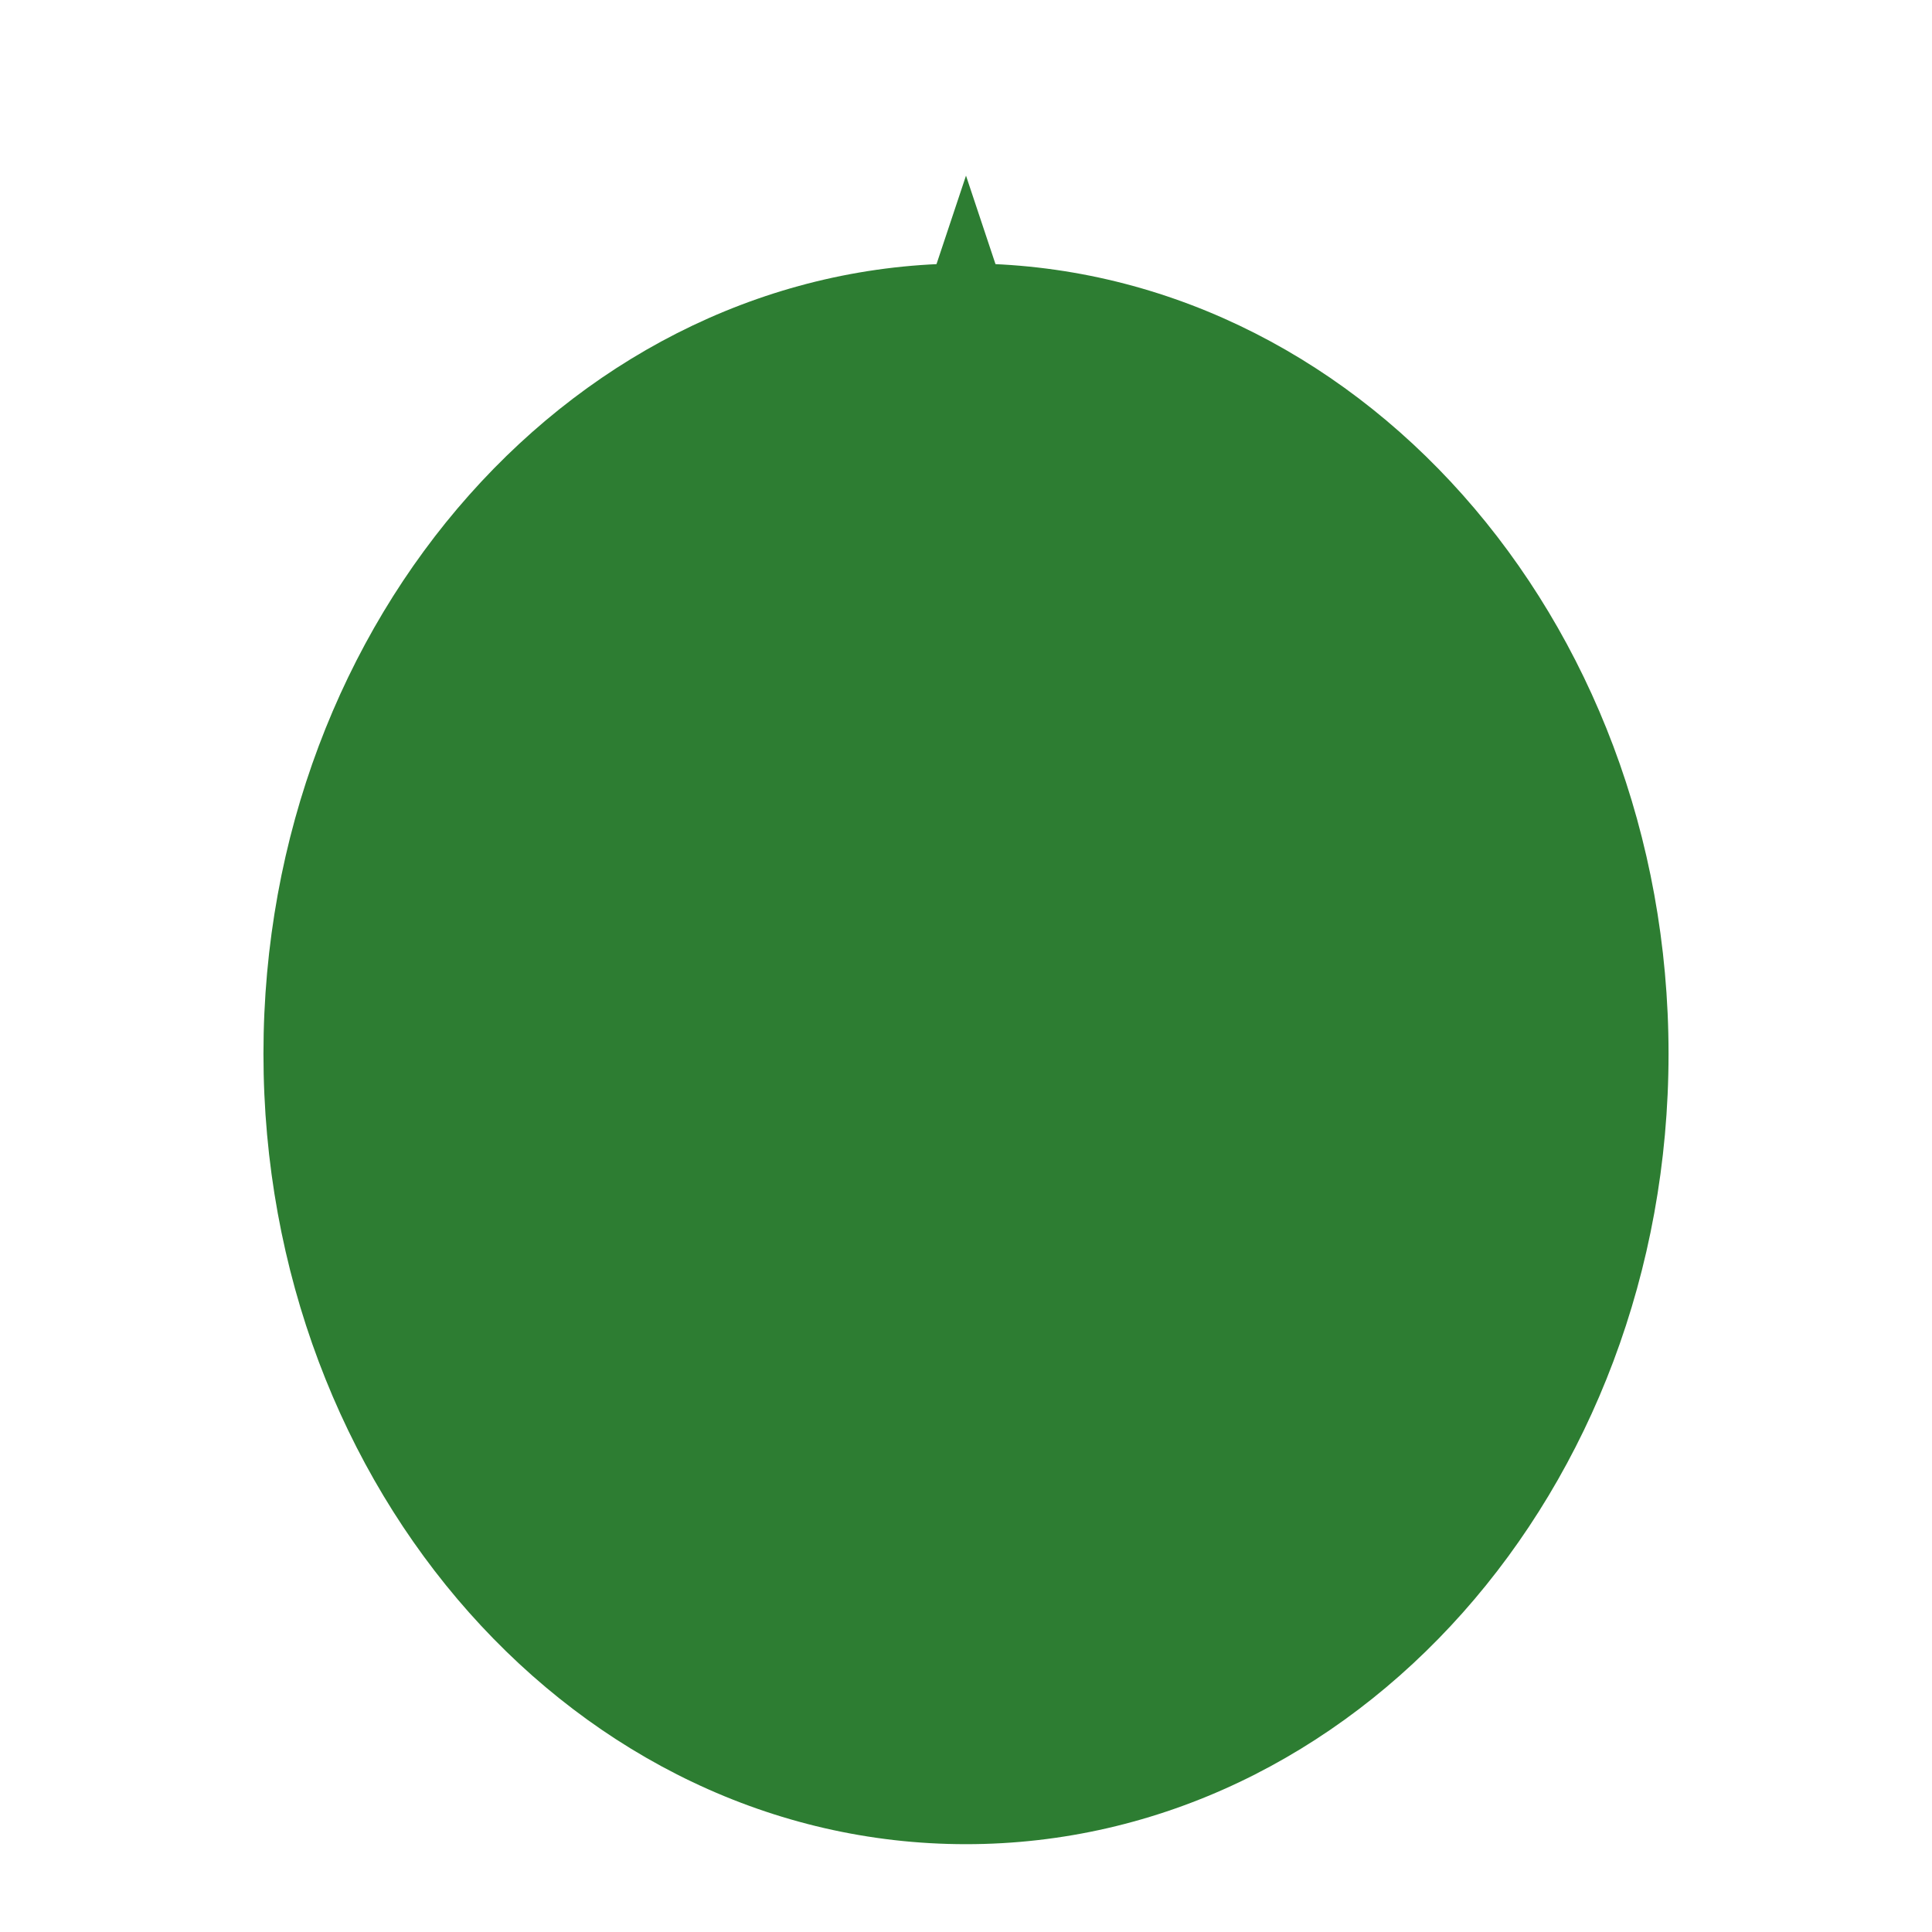
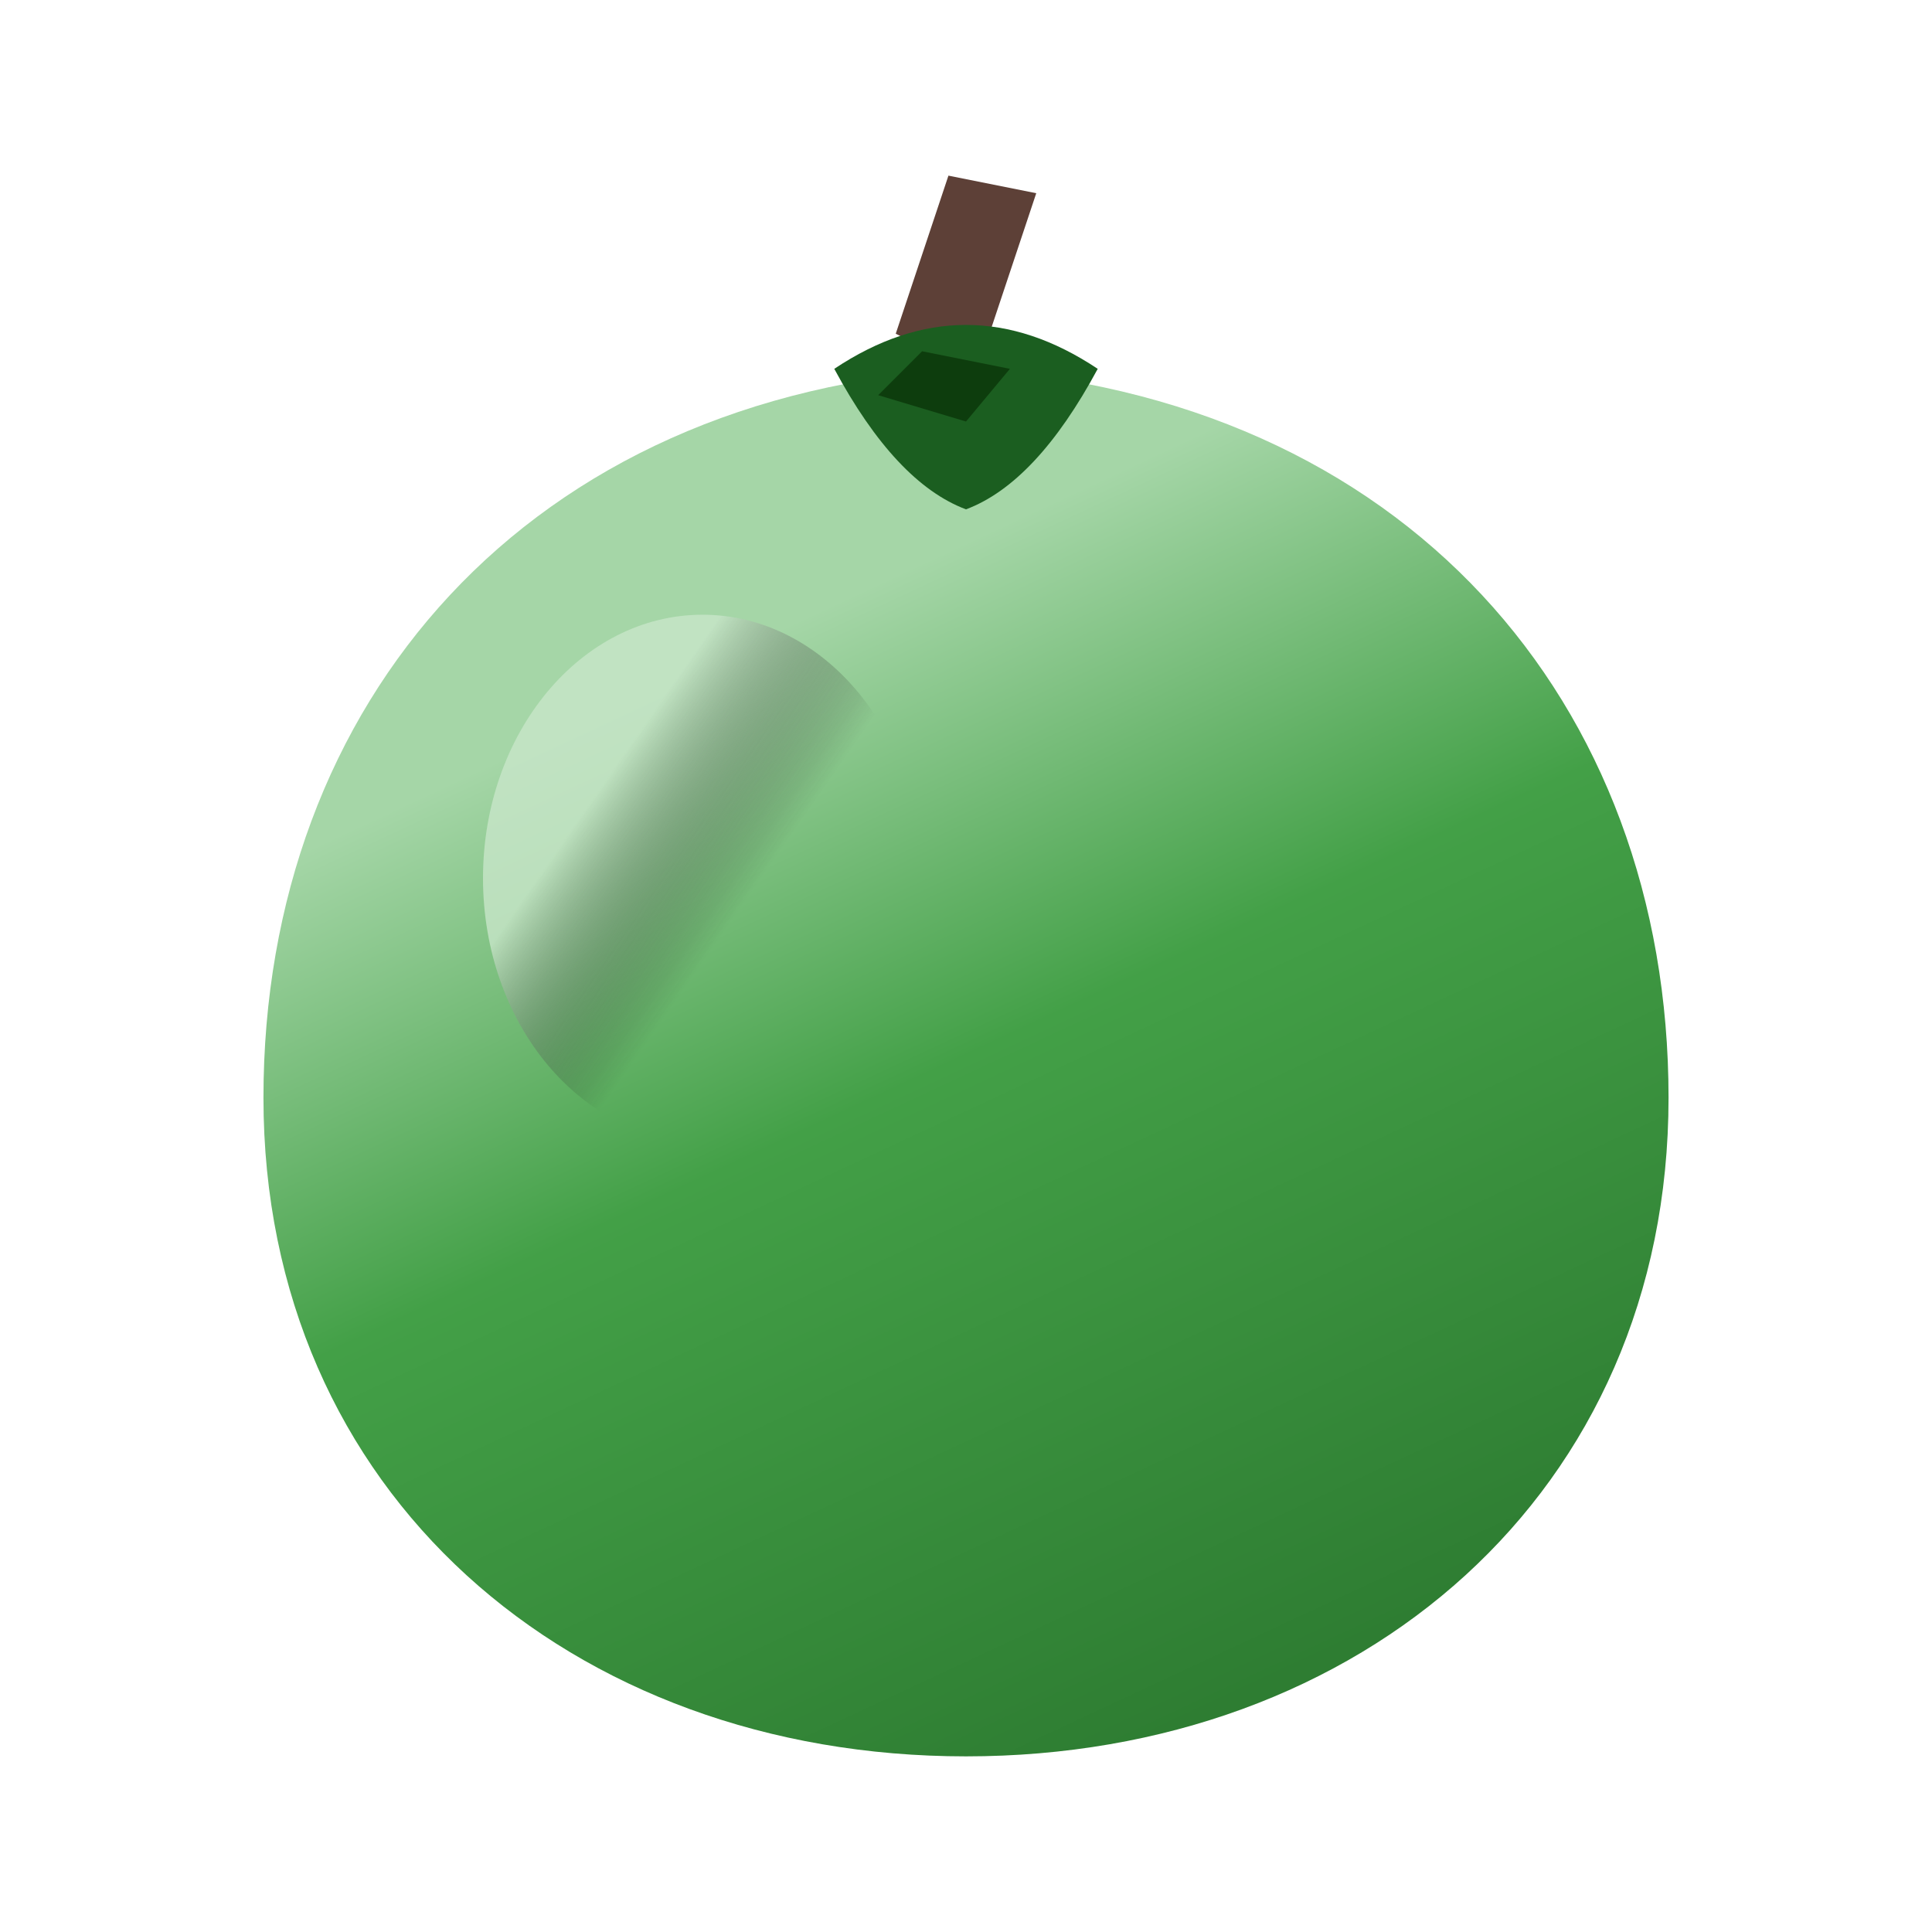
<svg xmlns="http://www.w3.org/2000/svg" width="22" height="22" viewBox="0 0 22 22">
-   <ellipse cx="11" cy="12" rx="8" ry="9" fill="#2d7d32" />
-   <path d="M11 2 L12 5 L11 6 L10 5 Z" fill="#2d7d32" />
+   <defs>
+     <linearGradient id="green-body" x1="0.35" y1="0.2" x2="0.7" y2="0.95">
+       <stop offset="0%" stop-color="#a5d6a7" />
+       <stop offset="40%" stop-color="#43a047" />
+       <stop offset="100%" stop-color="#2e7d32" />
+     </linearGradient>
+     <linearGradient id="green-shine" x1="0.25" y1="0.35" x2="0.55" y2="0.6">
+       <stop offset="0%" stop-color="#c8e6c9" />
+       <stop offset="100%" stop-color="transparent" />
+     </linearGradient>
+   </defs>
+   <path d="M11 4.2 C6 4.5 3 8 3 12.5 C3 17 6.5 20 11 20 C15.5 20 19 17 19 12.5 C19 8 16 4.5 11 4.2 Z" fill="url(#green-body)" />
+   <ellipse cx="8" cy="10" rx="2.5" ry="3" fill="url(#green-shine)" opacity="0.8" />
+   <path d="M10.2 3.8 L10.8 2 L11.8 2.2 L11.2 4 L11 4.2 Z" fill="#5d4037" />
+   <path d="M9.5 4.2 Q11 3.2 12.5 4.2 Q11.8 5.5 11 5.8 Q10.2 5.5 9.5 4.2 Z" fill="#1b5e20" />
+   <path d="M10 4.5 L10.5 4 L11.5 4.2 L11 4.8 Z" fill="#0d3d0d" />
</svg>
